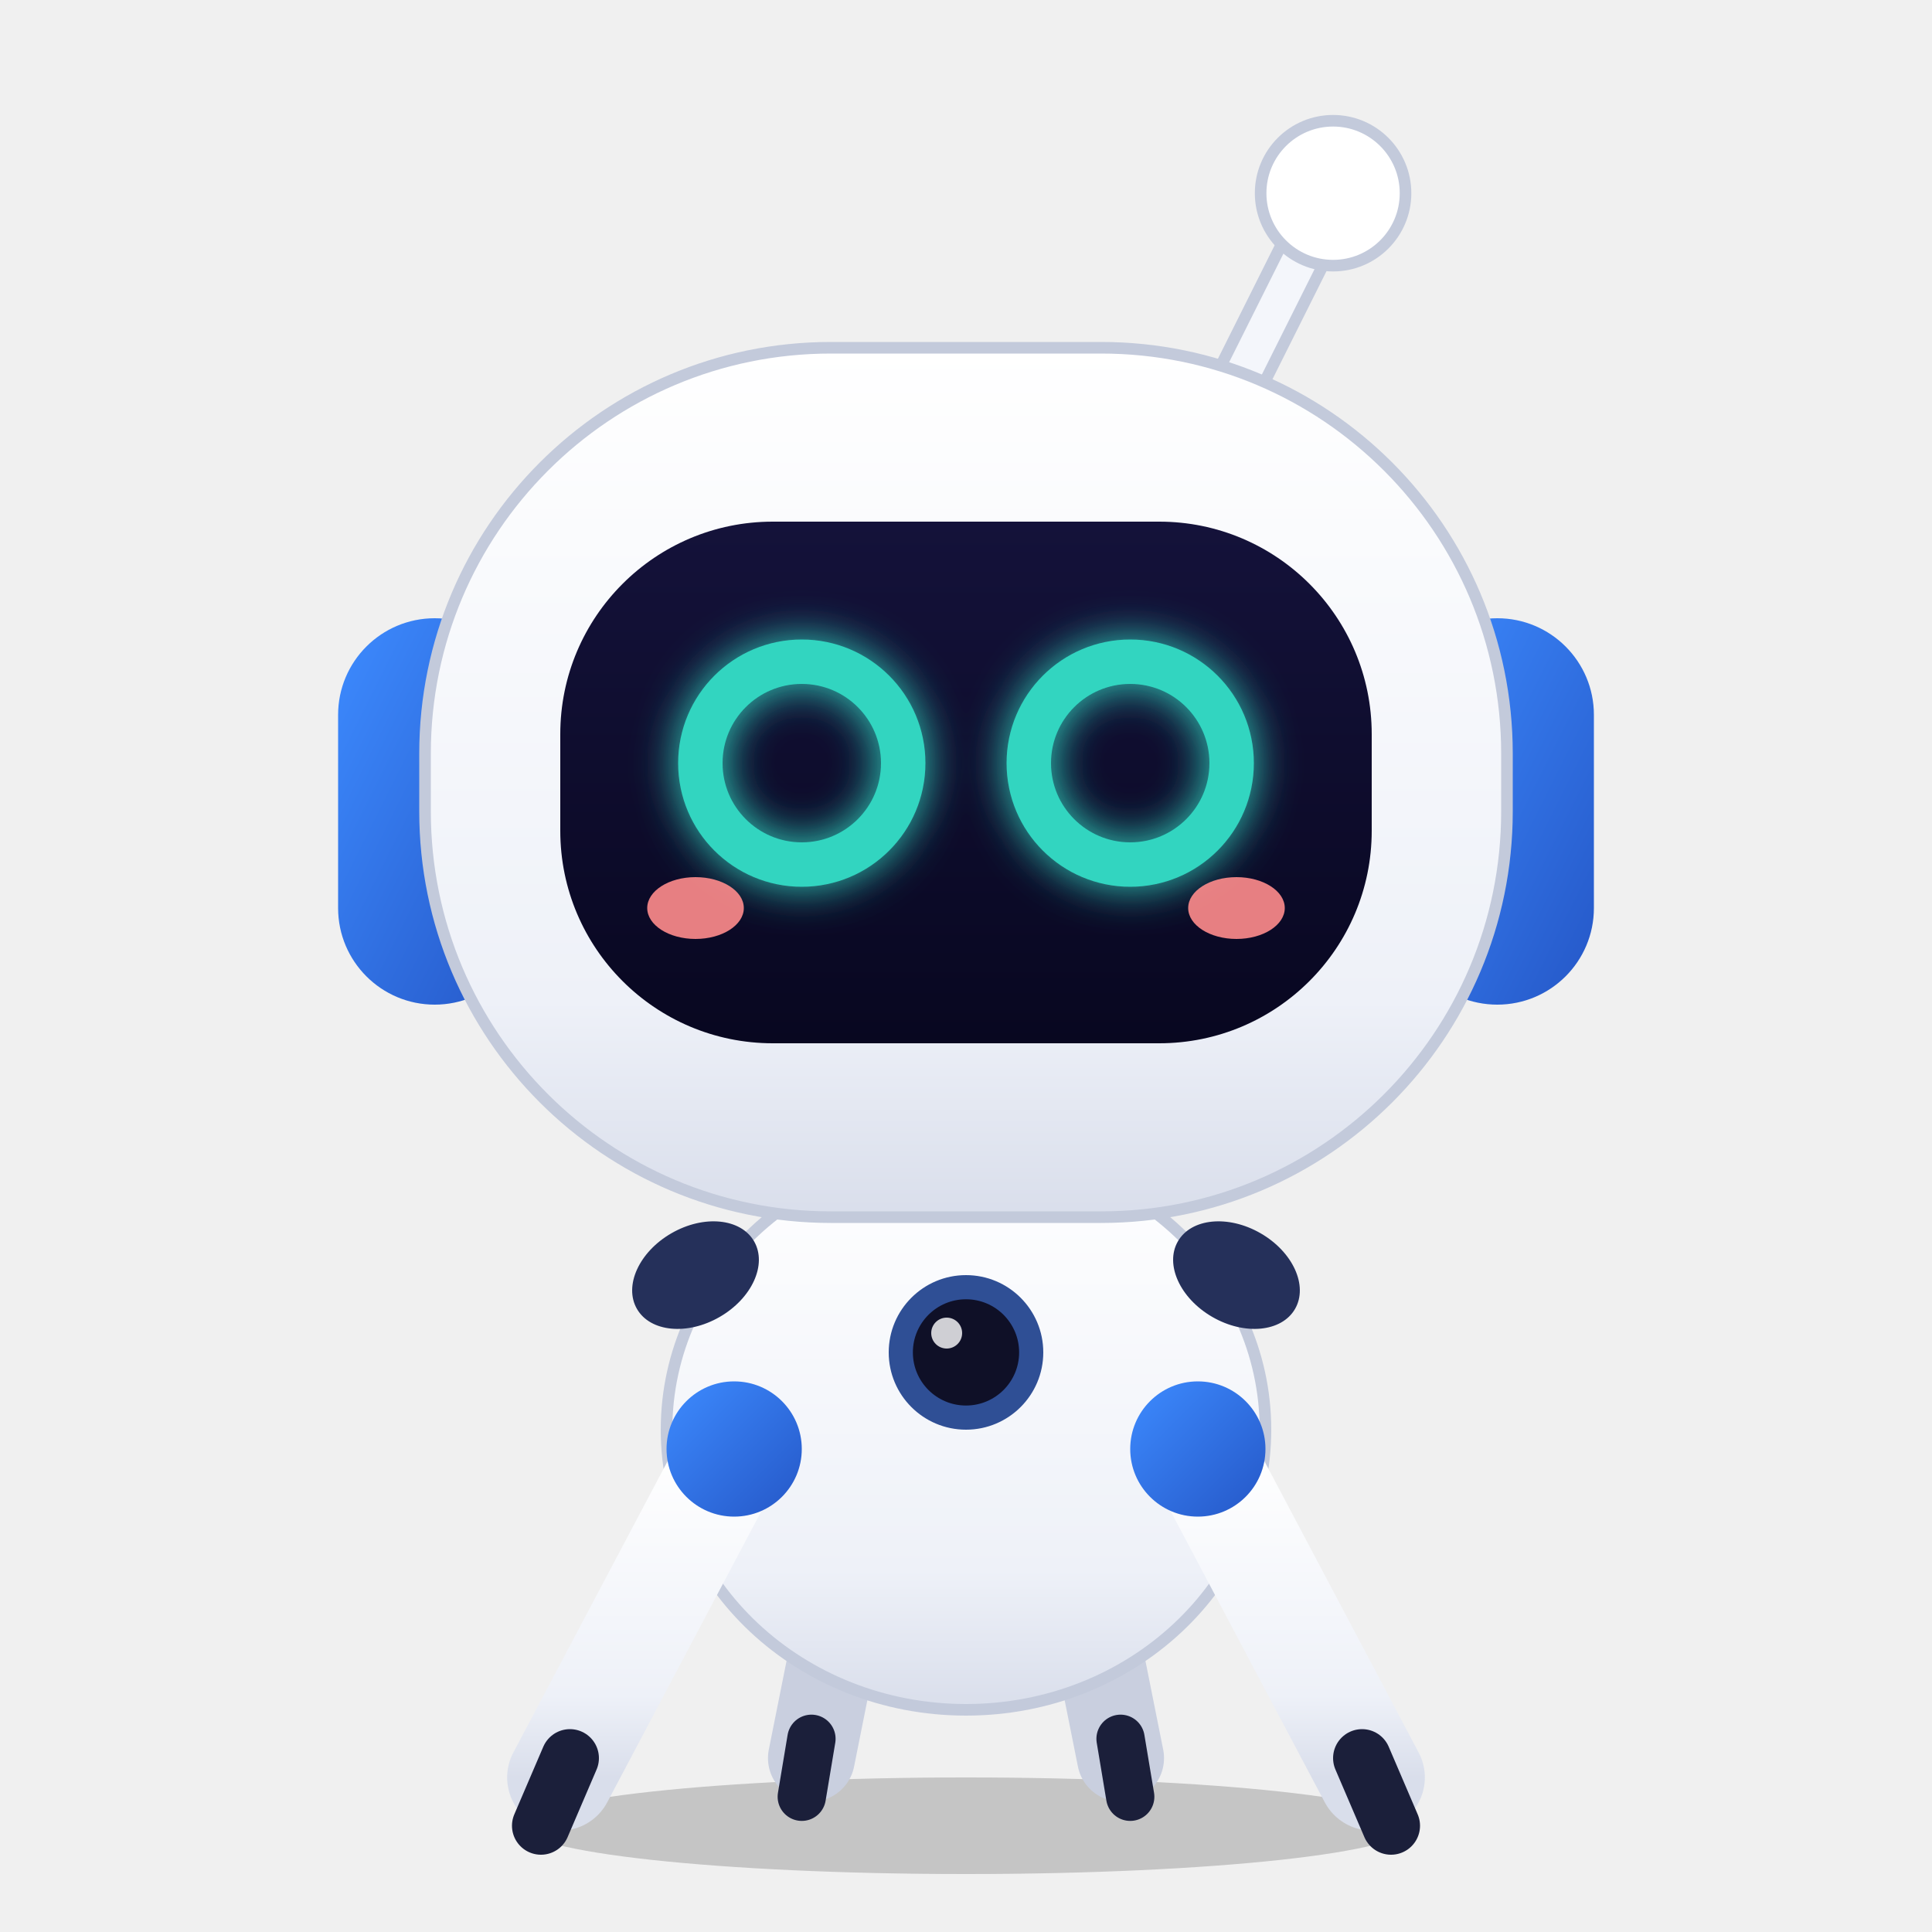
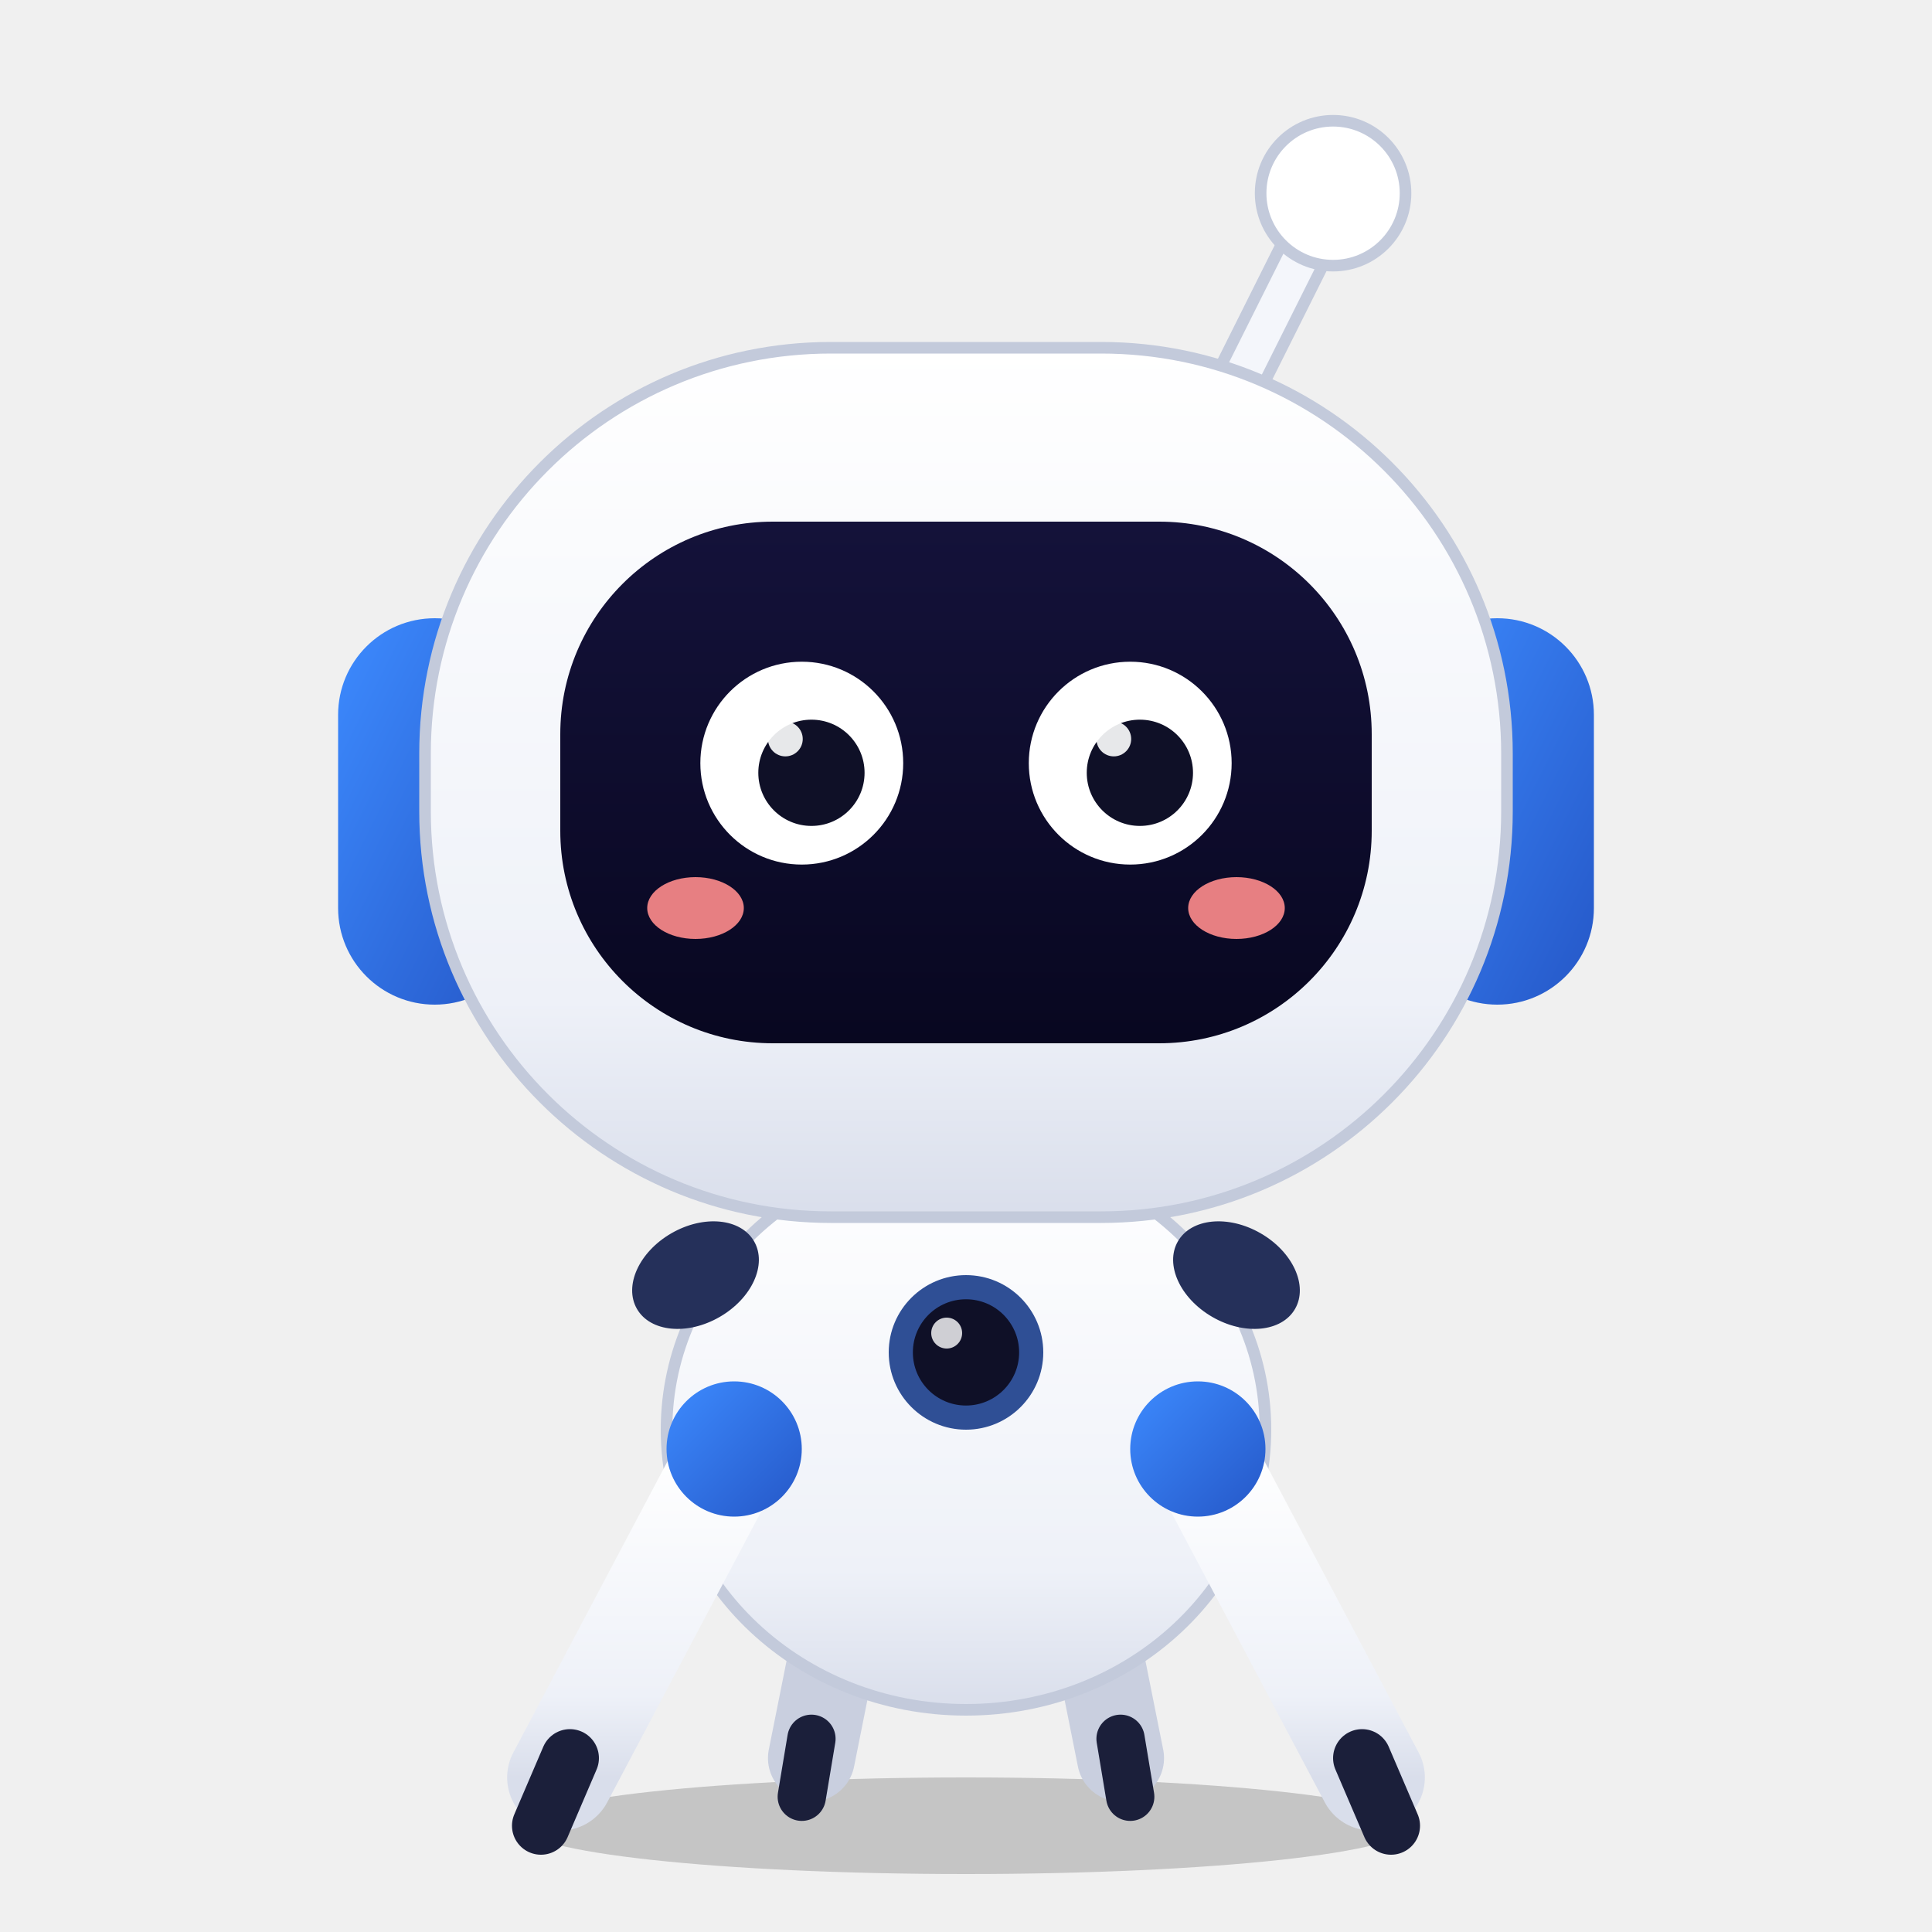
<svg xmlns="http://www.w3.org/2000/svg" viewBox="0 0 200 200" role="img" aria-label="PiCrawler">
  <defs>
    <linearGradient id="shell" x1="0" y1="0" x2="0" y2="1">
      <stop offset="0" stop-color="#FFFFFF" />
      <stop offset="0.75" stop-color="#EEF1F8" />
      <stop offset="1" stop-color="#D9DEEB" />
    </linearGradient>
    <linearGradient id="ear" x1="0" y1="0" x2="1" y2="1">
      <stop offset="0" stop-color="#3D8BFF" />
      <stop offset="1" stop-color="#2557C7" />
    </linearGradient>
    <linearGradient id="visor" x1="0" y1="0" x2="0" y2="1">
      <stop offset="0" stop-color="#14123A" />
      <stop offset="1" stop-color="#080720" />
    </linearGradient>
    <filter id="glow" x="-50%" y="-50%" width="200%" height="200%">
      <feGaussianBlur stdDeviation="2.2" result="blur" />
      <feMerge>
        <feMergeNode in="blur" />
        <feMergeNode in="SourceGraphic" />
      </feMerge>
    </filter>
  </defs>
  <ellipse cx="100" cy="189" rx="46" ry="5" fill="#000" opacity="0.18" />
  <g stroke-linecap="round">
    <path d="M90 152 L84 182" stroke="#C9CFDF" stroke-width="9" />
    <path d="M110 152 L116 182" stroke="#C9CFDF" stroke-width="9" />
    <path d="M84 180 L83 186" stroke="#1B1F3A" stroke-width="5" />
    <path d="M116 180 L117 186" stroke="#1B1F3A" stroke-width="5" />
  </g>
  <ellipse cx="100" cy="148" rx="31" ry="29" fill="url(#shell)" stroke="#C3CADB" stroke-width="1.2" />
  <ellipse cx="72" cy="132" rx="7" ry="5" fill="#25305A" transform="rotate(-30 72 132)" />
  <ellipse cx="128" cy="132" rx="7" ry="5" fill="#25305A" transform="rotate(30 128 132)" />
  <circle cx="100" cy="140" r="8" fill="#2F4F95" />
  <circle cx="100" cy="140" r="5.5" fill="#0F1027" />
  <circle cx="98" cy="138" r="1.6" fill="#FFFFFF" opacity="0.8" />
  <g stroke-linecap="round">
    <path d="M76 150 L58 184" stroke="url(#shell)" stroke-width="11" />
    <path d="M124 150 L142 184" stroke="url(#shell)" stroke-width="11" />
    <path d="M59 182 L56 189" stroke="#1B1F3A" stroke-width="6" />
    <path d="M141 182 L144 189" stroke="#1B1F3A" stroke-width="6" />
  </g>
  <circle cx="76" cy="150" r="7" fill="url(#ear)" />
  <circle cx="124" cy="150" r="7" fill="url(#ear)" />
  <path d="M126 44 L136 24" stroke="#C3CADB" stroke-width="6" stroke-linecap="round" />
  <path d="M126 44 L136 24" stroke="#F4F6FB" stroke-width="3.6" stroke-linecap="round" />
  <circle cx="138" cy="20" r="7.5" fill="#FFFFFF" stroke="#C3CADB" stroke-width="1.2" />
  <rect x="35" y="64" width="20" height="40" rx="10" fill="url(#ear)" />
  <rect x="145" y="64" width="20" height="40" rx="10" fill="url(#ear)" />
  <rect x="44" y="36" width="112" height="90" rx="42" fill="url(#shell)" stroke="#C3CADB" stroke-width="1.2" />
  <rect x="58" y="54" width="84" height="54" rx="22" fill="url(#visor)" />
-   <g fill="none" stroke="#30D5C0" stroke-width="4.6" filter="url(#glow)">
-     <circle cx="83" cy="79" r="10.5" />
-     <circle cx="117" cy="79" r="10.5" />
+   <g>
+     <circle cx="83" cy="79" r="10.5" fill="#FFFFFF" />
+     <circle cx="117" cy="79" r="10.5" fill="#FFFFFF" />
+     <circle cx="84" cy="80" r="5.5" fill="#0F1027" />
+     <circle cx="118" cy="80" r="5.5" fill="#0F1027" />
+     <circle cx="81.3" cy="76.5" r="1.8" fill="#FFFFFF" opacity="0.9" />
+     <circle cx="115.3" cy="76.5" r="1.8" fill="#FFFFFF" opacity="0.9" />
  </g>
  <ellipse cx="72" cy="94" rx="5" ry="3.2" fill="#FF8C8C" opacity="0.9" />
  <ellipse cx="128" cy="94" rx="5" ry="3.2" fill="#FF8C8C" opacity="0.9" />
</svg>
